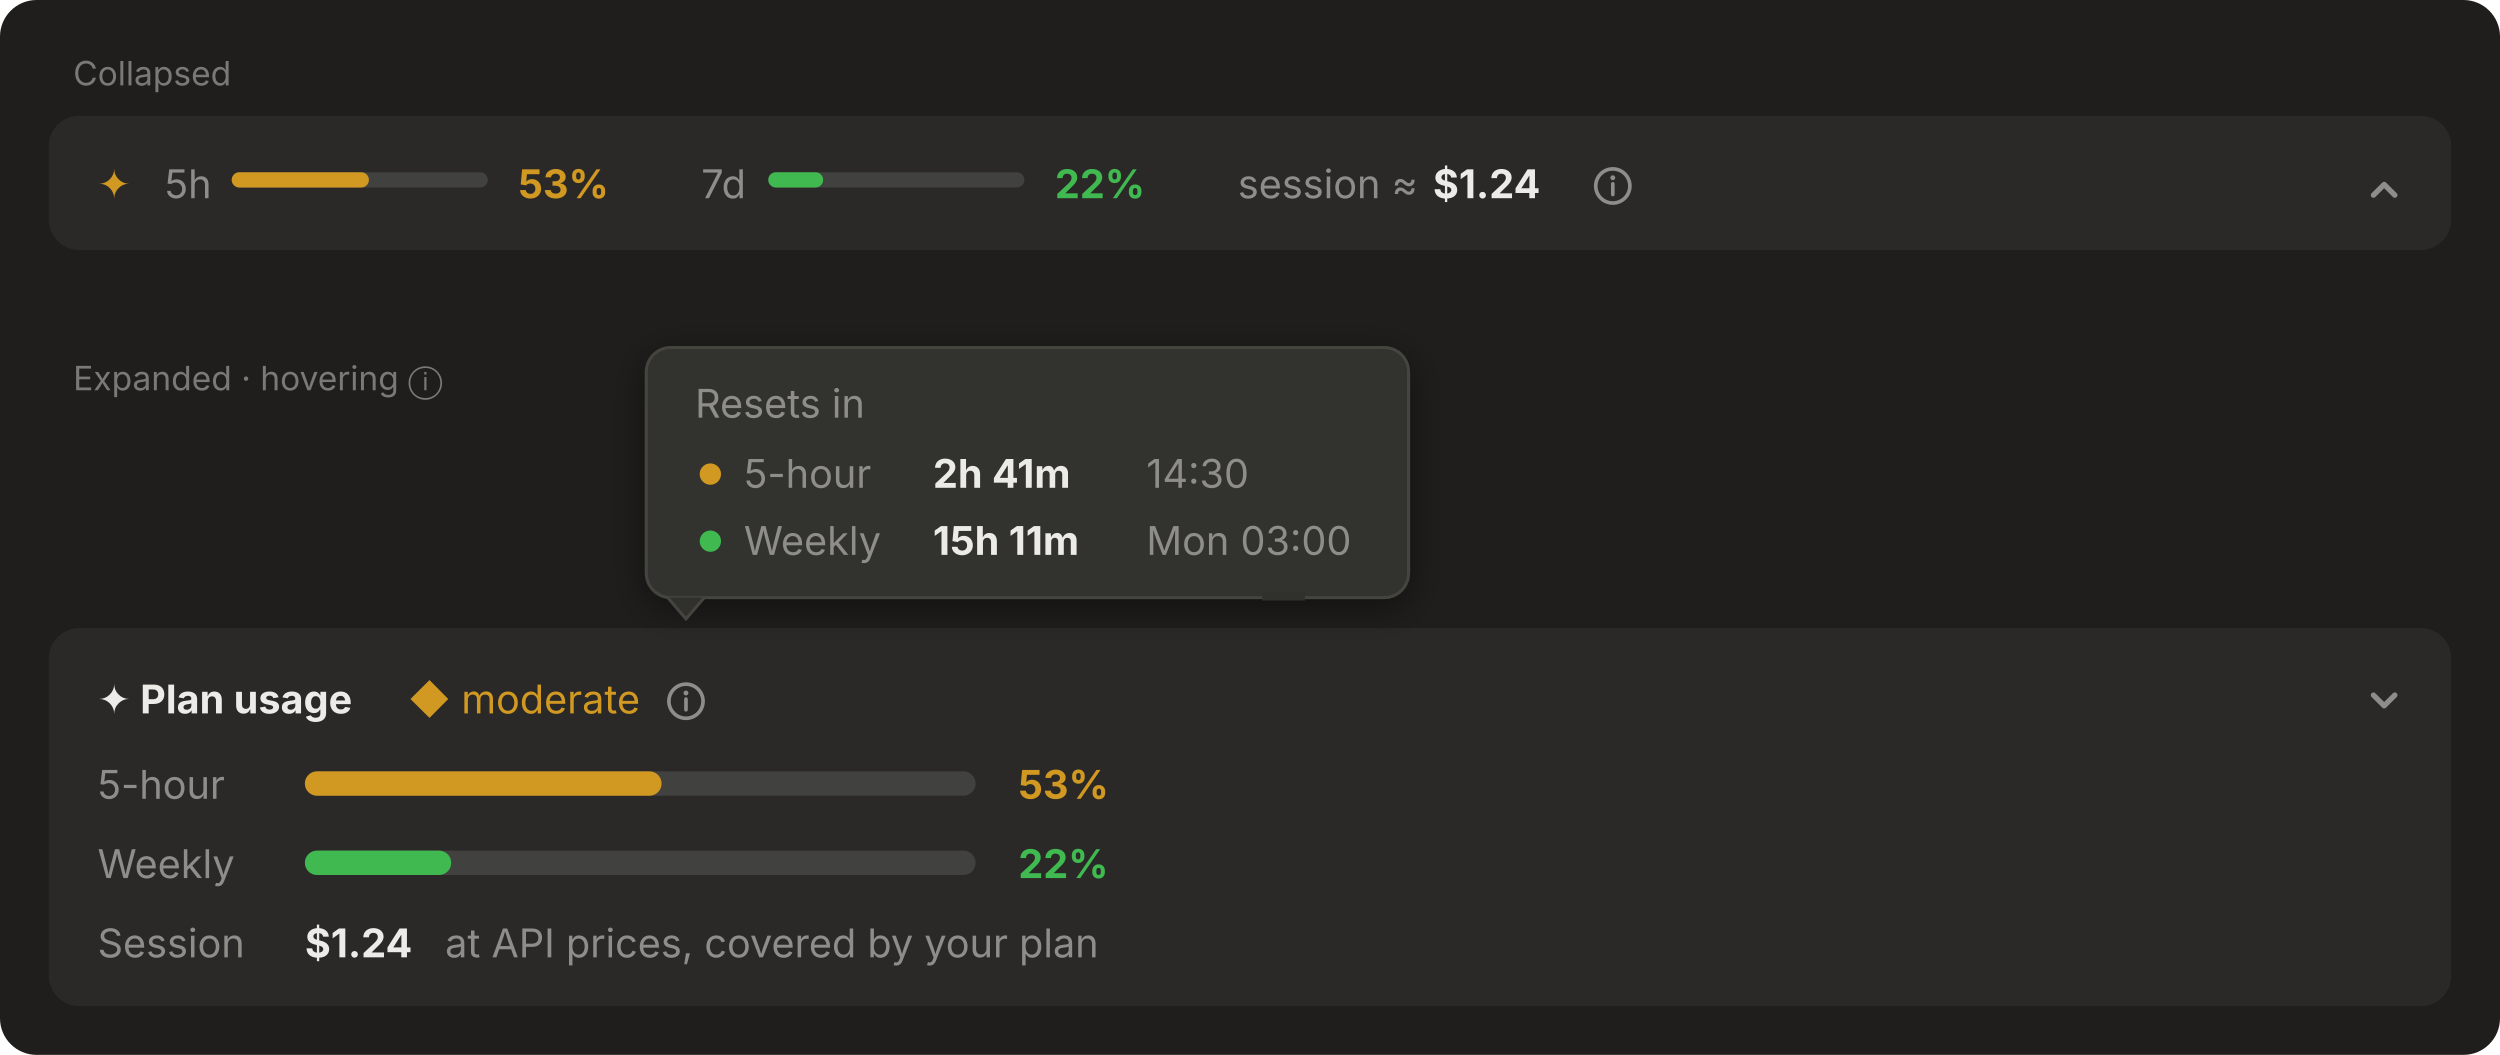
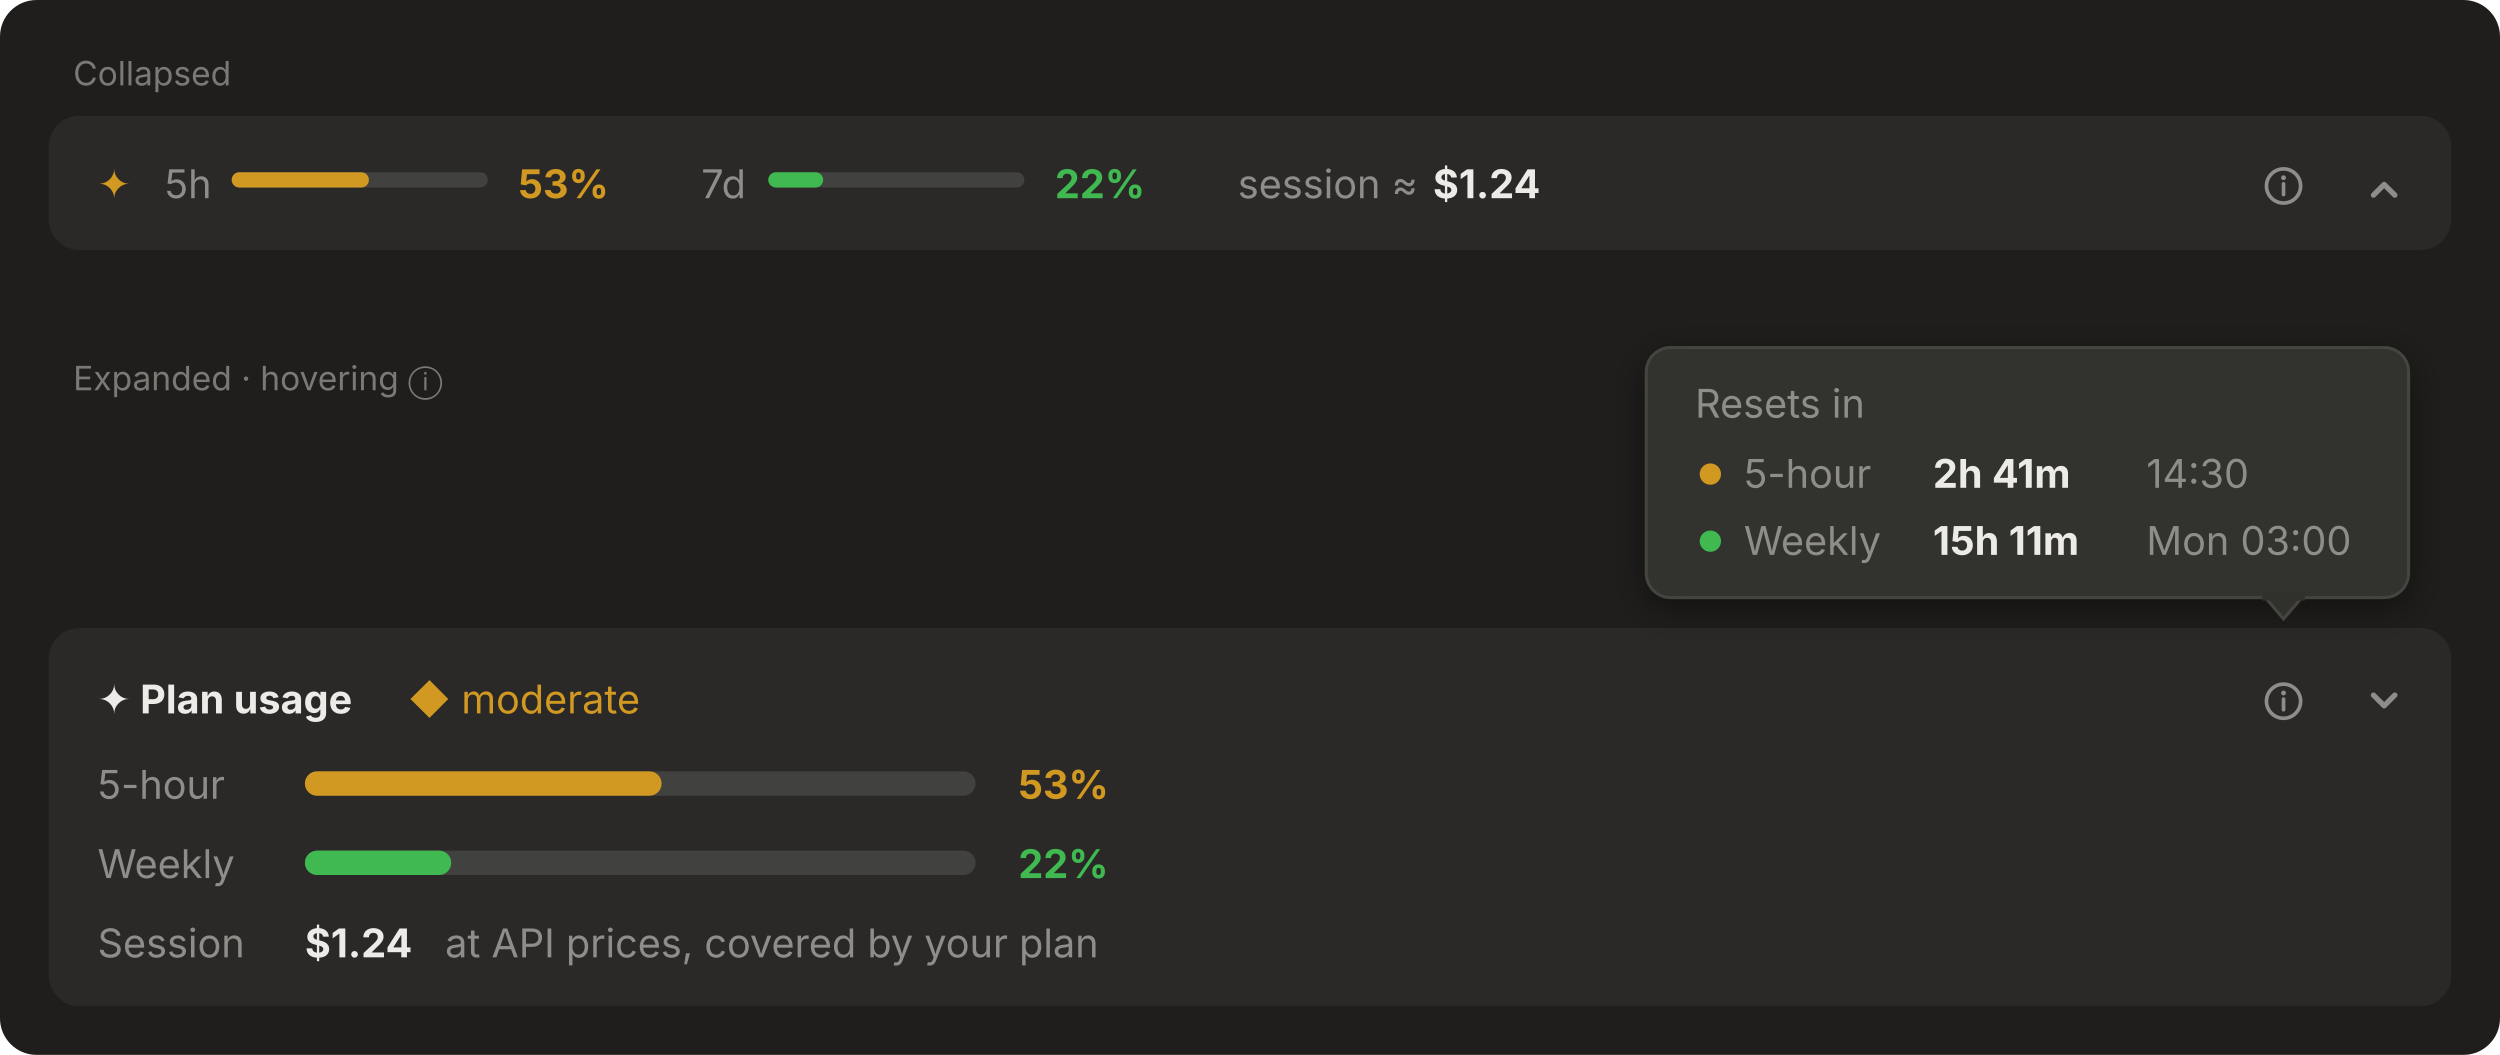
<svg xmlns="http://www.w3.org/2000/svg" width="820" height="346" viewBox="0 0 820 346" font-family="-apple-system, 'Segoe UI', system-ui, sans-serif" font-size="13">
  <defs>
    <filter id="shadow" x="-10%" y="-20%" width="120%" height="150%">
      <feDropShadow dx="0" dy="3" stdDeviation="6" flood-color="#000" flood-opacity="0.45" />
    </filter>
    <g id="info">
      <circle cx="7" cy="7" r="5.6" fill="none" stroke="#8e8d89" stroke-width="1.2" />
      <line x1="7" y1="6.3" x2="7" y2="9.8" stroke="#8e8d89" stroke-width="1.2" stroke-linecap="round" />
      <circle cx="7" cy="4.3" r="0.8" fill="#8e8d89" />
    </g>
  </defs>
  <rect width="820" height="346" rx="12" fill="#1f1e1c" />
  <text x="24" y="28" font-size="11" fill="#7a7975">Collapsed</text>
  <rect x="16" y="38" width="788" height="44" rx="10" fill="#2a2927" />
  <g transform="translate(0,65)">
    <text x="32" y="0" fill="#d29922">✦</text>
    <text x="54" y="0" fill="#8e8d89">5h</text>
    <rect x="76" y="-8.5" width="84" height="5" rx="2.5" fill="rgba(128,128,128,0.28)" />
    <rect x="76" y="-8.5" width="45" height="5" rx="2.5" fill="#d29922" />
    <text x="170" y="0" font-weight="700" fill="#d29922">53%</text>
    <text x="230" y="0" fill="#8e8d89">7d</text>
    <rect x="252" y="-8.5" width="84" height="5" rx="2.5" fill="rgba(128,128,128,0.28)" />
    <rect x="252" y="-8.5" width="18" height="5" rx="2.5" fill="#3fb950" />
    <text x="346" y="0" font-weight="700" fill="#3fb950">22%</text>
    <text x="406" y="0" fill="#8e8d89">session ≈</text>
    <text x="470" y="0" font-weight="700" fill="#ecebe8">$1.24</text>
-     <use href="#info" x="522" y="-11" />
+     <use href="#info" x="742" y="-11" />
    <path d="M778.5 -1 782 -4.5l3.5 3.5" fill="none" stroke="#8e8d89" stroke-width="1.75" stroke-linecap="round" stroke-linejoin="round" />
  </g>
  <text x="24" y="128" font-size="11" fill="#7a7975">Expanded · hovering ⓘ</text>
  <rect x="16" y="206" width="788" height="124" rx="10" fill="#2a2927" />
  <g transform="translate(0,234)">
    <text x="32" y="0" font-weight="700" fill="#ecebe8">✦ Plan usage</text>
    <text x="134" y="0" fill="#d29922">◆ moderate</text>
-     <use href="#info" x="218" y="-11" />
+     <use href="#info" x="742" y="-11" />
    <path d="M778.5 -6 782 -2.5l3.5 -3.5" fill="none" stroke="#8e8d89" stroke-width="1.75" stroke-linecap="round" stroke-linejoin="round" />
  </g>
  <g transform="translate(0,262)">
    <text x="32" y="0" fill="#8e8d89">5-hour</text>
    <rect x="100" y="-9" width="220" height="8" rx="4" fill="rgba(128,128,128,0.28)" />
    <rect x="100" y="-9" width="117" height="8" rx="4" fill="#d29922" />
    <text x="334" y="0" font-weight="700" fill="#d29922">53%</text>
  </g>
  <g transform="translate(0,288)">
    <text x="32" y="0" fill="#8e8d89">Weekly</text>
    <rect x="100" y="-9" width="220" height="8" rx="4" fill="rgba(128,128,128,0.28)" />
    <rect x="100" y="-9" width="48" height="8" rx="4" fill="#3fb950" />
    <text x="334" y="0" font-weight="700" fill="#3fb950">22%</text>
  </g>
  <g transform="translate(0,314)">
    <text x="32" y="0" fill="#8e8d89">Session</text>
    <text x="100" y="0" font-weight="700" fill="#ecebe8">$1.24</text>
    <text x="146" y="0" fill="#8e8d89">at API prices, covered by your plan</text>
  </g>
  <g filter="url(#shadow)">
-     <rect x="212" y="114" width="250" height="82" rx="8" fill="#30302d" stroke="#45443f" />
+     <rect x="540" y="114" width="250" height="82" rx="8" fill="#30302d" stroke="#45443f" />
  </g>
-   <text x="228" y="137" fill="#8e8d89">Resets in</text>
+   <text x="556" y="137" fill="#8e8d89">Resets in</text>
  <g transform="translate(0,160)">
-     <circle cx="233" cy="-4.5" r="3.5" fill="#d29922" />
-     <text x="244" y="0" fill="#8e8d89">5-hour</text>
-     <text x="306" y="0" font-weight="700" fill="#ecebe8">2h 41m</text>
-     <text x="376" y="0" fill="#8e8d89">14:30</text>
+     <circle cx="561" cy="-4.5" r="3.5" fill="#d29922" />
+     <text x="572" y="0" fill="#8e8d89">5-hour</text>
+     <text x="634" y="0" font-weight="700" fill="#ecebe8">2h 41m</text>
+     <text x="704" y="0" fill="#8e8d89">14:30</text>
  </g>
  <g transform="translate(0,182)">
-     <circle cx="233" cy="-4.5" r="3.5" fill="#3fb950" />
-     <text x="244" y="0" fill="#8e8d89">Weekly</text>
-     <text x="306" y="0" font-weight="700" fill="#ecebe8">15h 11m</text>
-     <text x="376" y="0" fill="#8e8d89">Mon 03:00</text>
+     <circle cx="561" cy="-4.5" r="3.5" fill="#3fb950" />
+     <text x="572" y="0" fill="#8e8d89">Weekly</text>
+     <text x="634" y="0" font-weight="700" fill="#ecebe8">15h 11m</text>
+     <text x="704" y="0" fill="#8e8d89">Mon 03:00</text>
  </g>
-   <path d="M219 196 225 203 231 196" fill="#30302d" stroke="#45443f" />
-   <rect x="414" y="194" width="14" height="3" fill="#30302d" />
+   <path d="M743 196 749 203 755 196" fill="#30302d" stroke="#45443f" />
+   <rect x="742" y="194" width="14" height="3" fill="#30302d" />
</svg>
